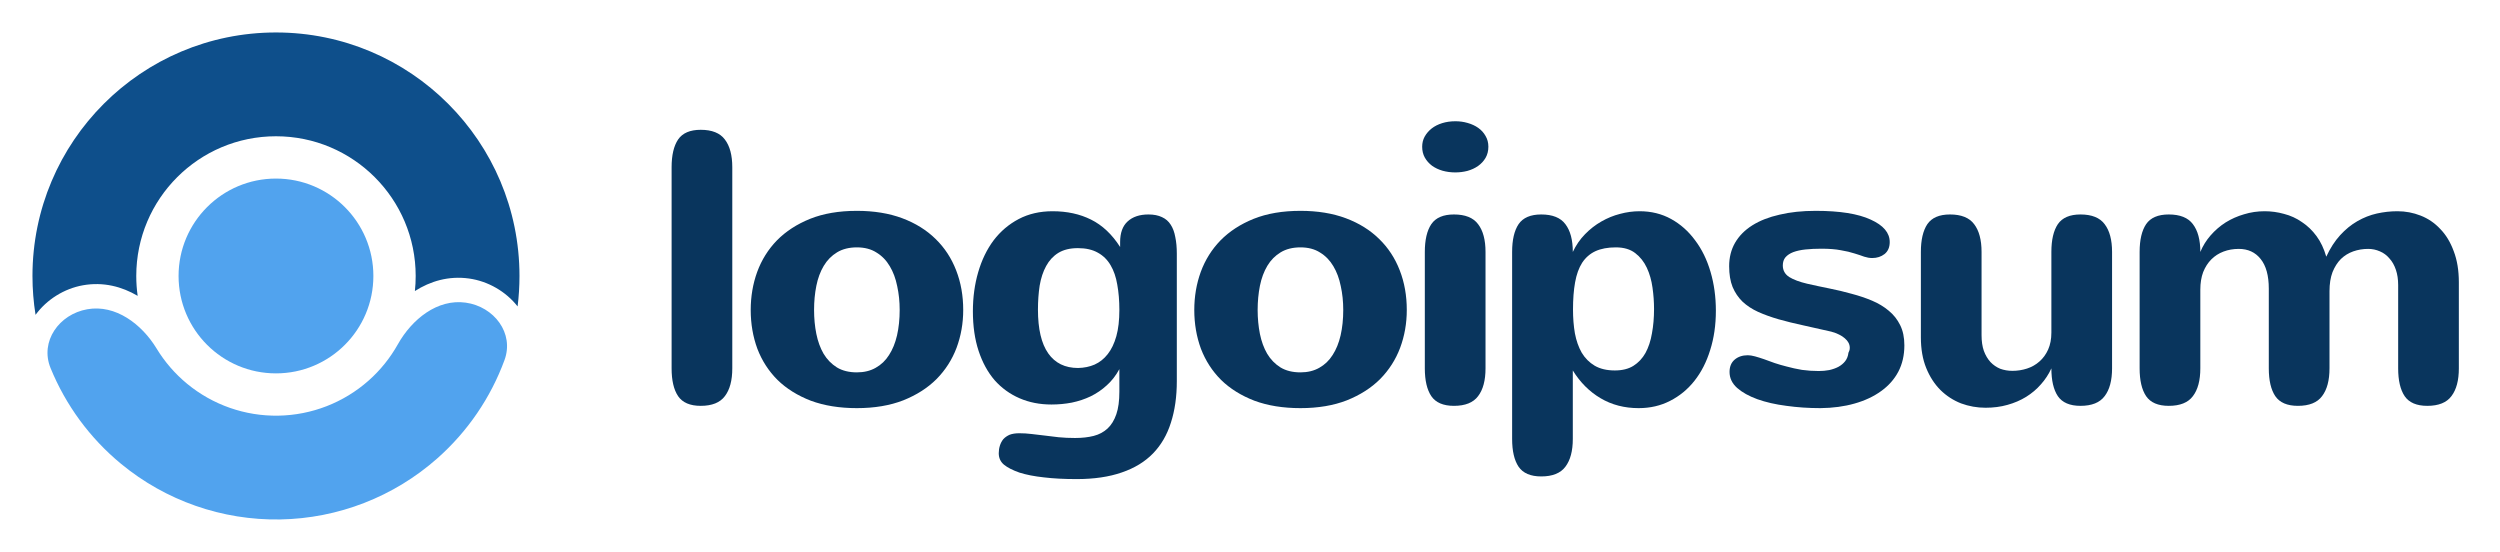
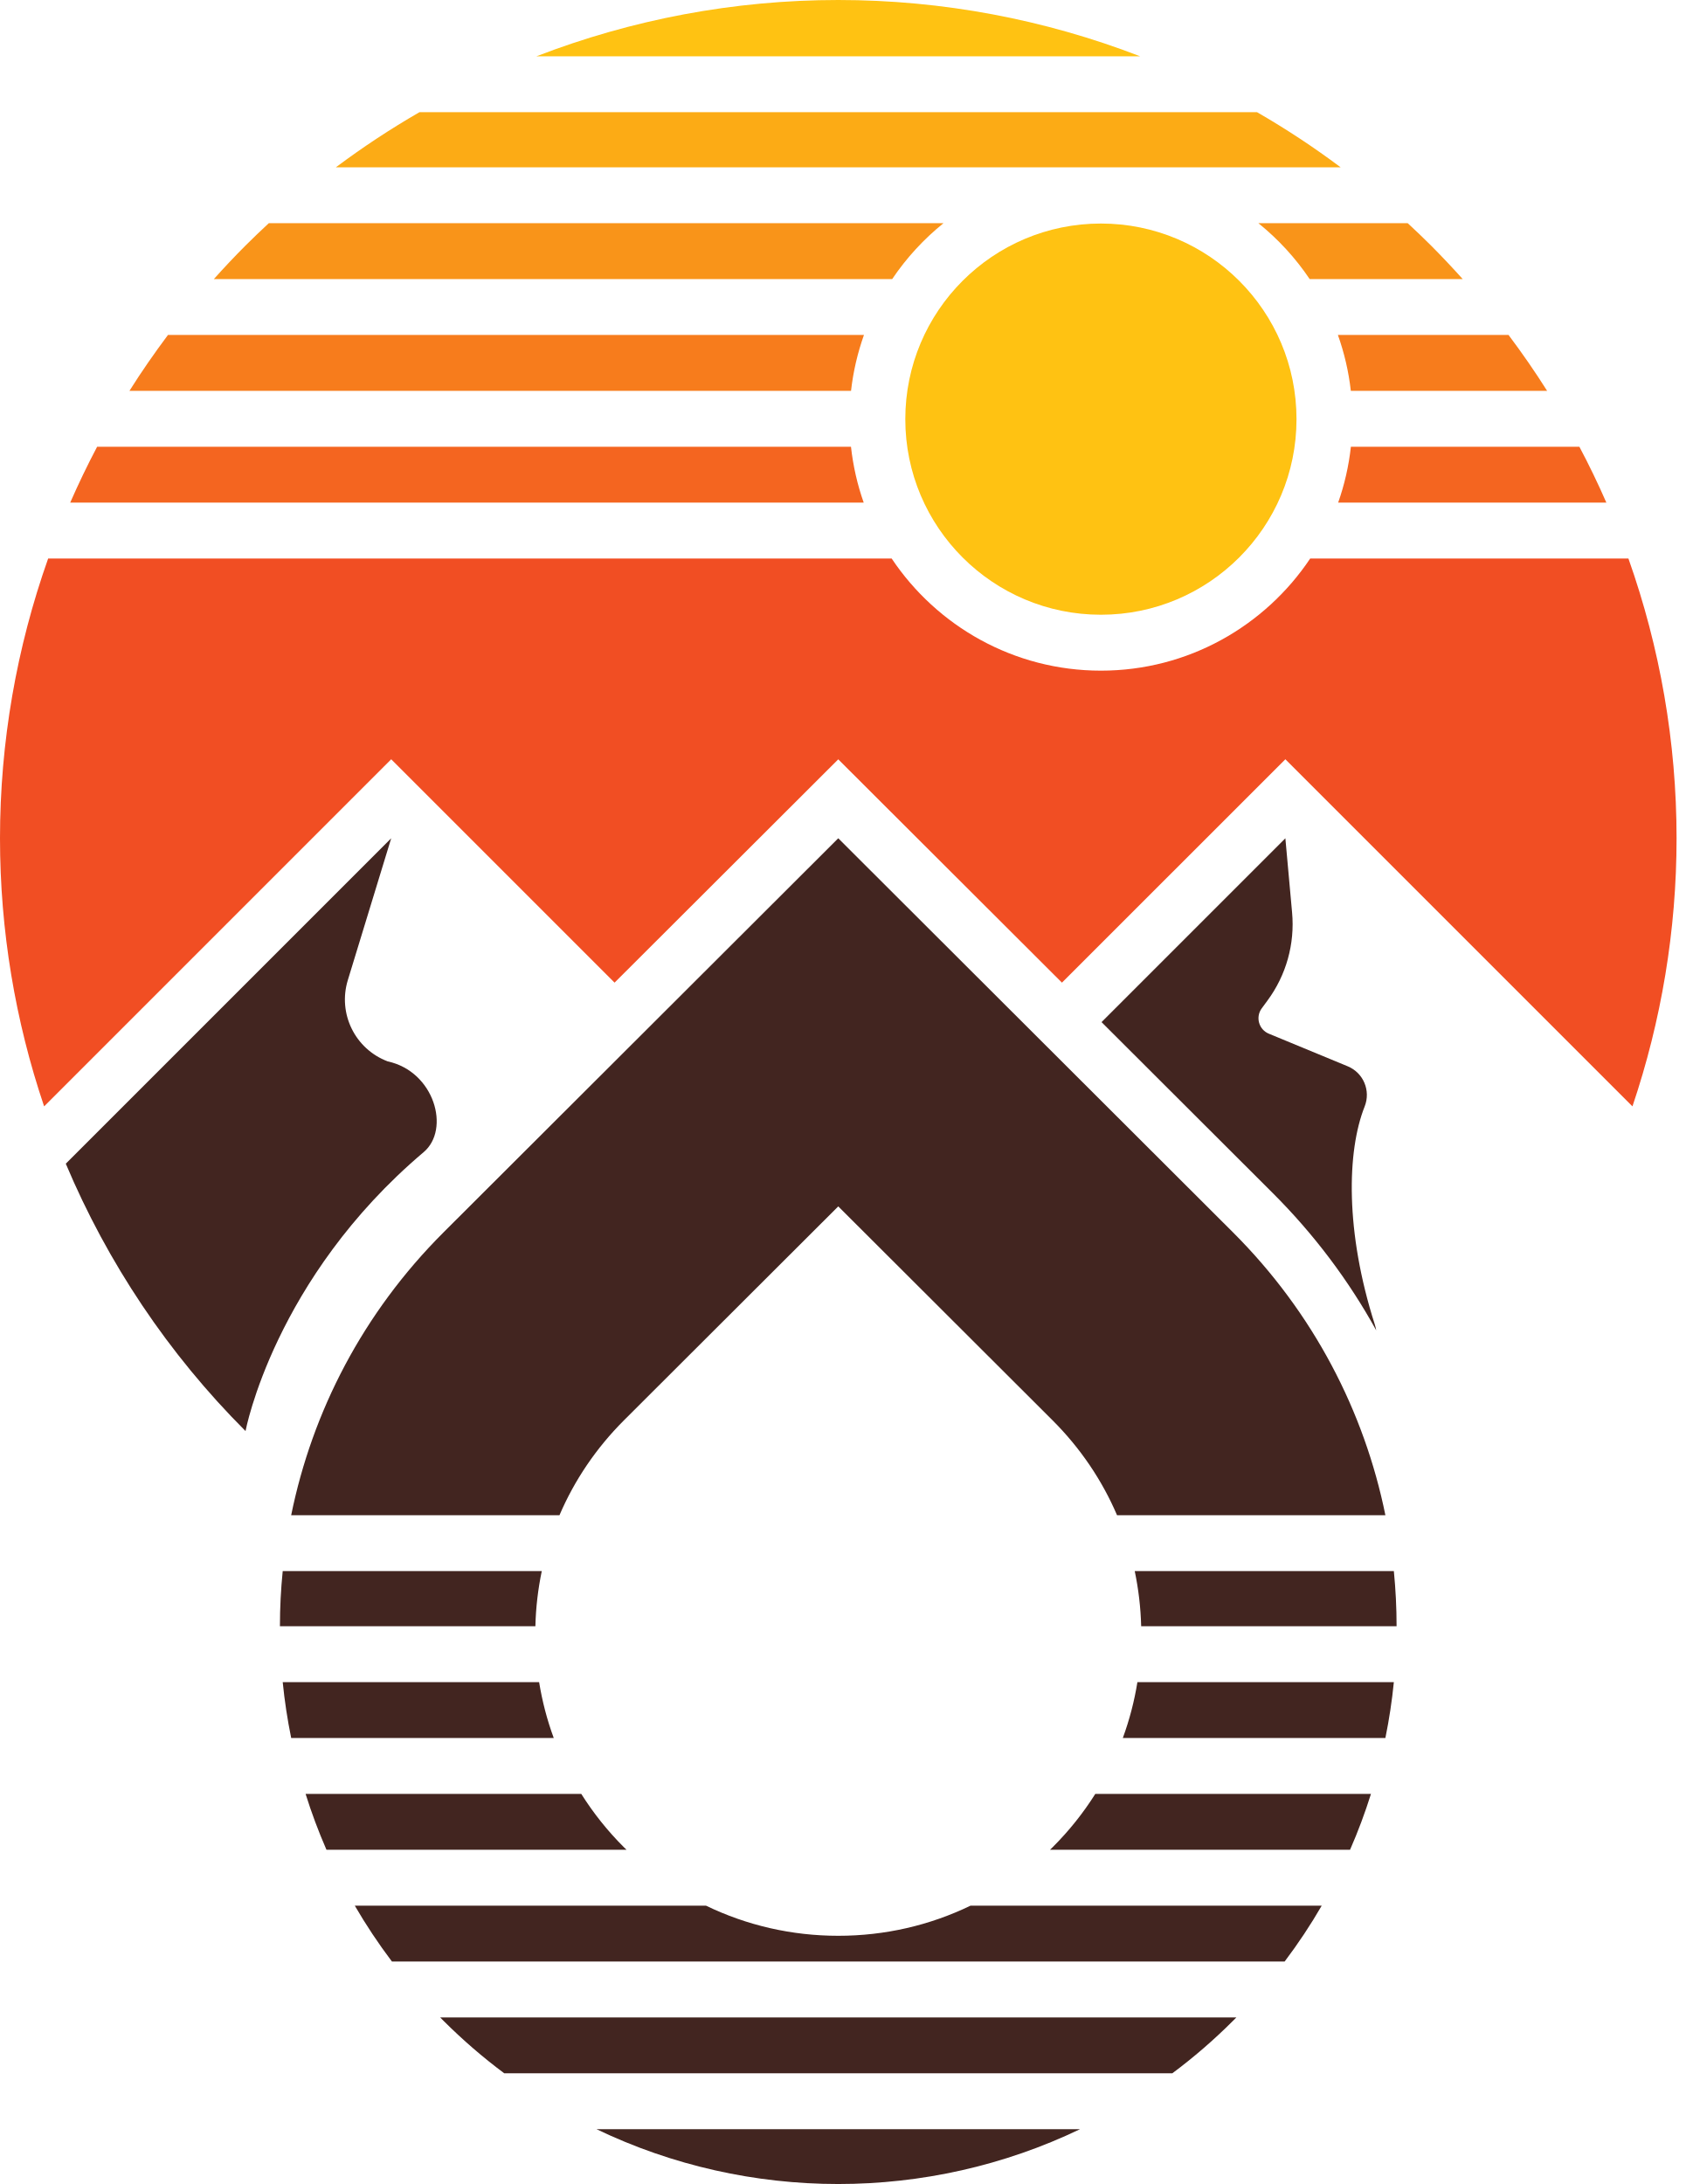
- <svg xmlns="http://www.w3.org/2000/svg" width="154" height="34" viewBox="0 0 154 34" fill="none" id="Logo">
-   <g id="logotype">
-     <path d="M45.109 22.691C45.109 23.434 44.957 24.004 44.652 24.402C44.355 24.801 43.859 25 43.164 25C42.508 25 42.043 24.801 41.77 24.402C41.504 24.004 41.371 23.434 41.371 22.691V10.305C41.371 9.562 41.504 8.992 41.77 8.594C42.043 8.195 42.508 7.996 43.164 7.996C43.859 7.996 44.355 8.195 44.652 8.594C44.957 8.992 45.109 9.562 45.109 10.305V22.691Z" fill="#09355D" />
-     <path d="M46.244 19.094C46.244 18.266 46.377 17.484 46.643 16.75C46.916 16.008 47.322 15.359 47.861 14.805C48.408 14.25 49.088 13.809 49.9 13.48C50.721 13.152 51.682 12.988 52.783 12.988C53.838 12.988 54.772 13.141 55.584 13.445C56.397 13.75 57.08 14.176 57.635 14.723C58.189 15.262 58.611 15.906 58.9 16.656C59.189 17.398 59.334 18.211 59.334 19.094C59.334 19.914 59.197 20.691 58.924 21.426C58.65 22.152 58.24 22.793 57.693 23.348C57.147 23.895 56.463 24.332 55.643 24.66C54.822 24.98 53.869 25.141 52.783 25.141C51.713 25.141 50.768 24.988 49.947 24.684C49.135 24.371 48.451 23.945 47.897 23.406C47.35 22.859 46.935 22.219 46.654 21.484C46.381 20.742 46.244 19.945 46.244 19.094ZM50.147 19.094C50.147 19.609 50.193 20.102 50.287 20.57C50.381 21.031 50.529 21.438 50.732 21.789C50.943 22.141 51.217 22.422 51.553 22.633C51.889 22.836 52.299 22.938 52.783 22.938C53.228 22.938 53.615 22.844 53.943 22.656C54.279 22.469 54.553 22.207 54.764 21.871C54.982 21.535 55.147 21.133 55.256 20.664C55.365 20.188 55.42 19.664 55.42 19.094C55.42 18.578 55.369 18.09 55.268 17.629C55.174 17.16 55.022 16.75 54.81 16.398C54.6 16.039 54.326 15.758 53.99 15.555C53.662 15.344 53.26 15.238 52.783 15.238C52.307 15.238 51.9 15.34 51.564 15.543C51.228 15.746 50.955 16.023 50.744 16.375C50.533 16.727 50.381 17.137 50.287 17.605C50.193 18.074 50.147 18.57 50.147 19.094Z" fill="#09355D" />
-     <path d="M68.953 22.738C68.742 23.129 68.484 23.461 68.18 23.734C67.883 24.008 67.551 24.234 67.184 24.414C66.824 24.586 66.438 24.715 66.023 24.801C65.617 24.879 65.199 24.918 64.77 24.918C64.051 24.918 63.395 24.789 62.801 24.531C62.207 24.273 61.695 23.902 61.266 23.418C60.844 22.926 60.516 22.324 60.281 21.613C60.047 20.902 59.93 20.09 59.93 19.176C59.93 18.316 60.039 17.512 60.258 16.762C60.477 16.012 60.793 15.359 61.207 14.805C61.629 14.25 62.145 13.812 62.754 13.492C63.363 13.172 64.059 13.012 64.84 13.012C65.731 13.012 66.52 13.184 67.207 13.527C67.902 13.871 68.5 14.434 69 15.215V14.91C69 14.348 69.152 13.926 69.457 13.645C69.77 13.355 70.199 13.211 70.746 13.211C71.074 13.211 71.352 13.266 71.578 13.375C71.805 13.477 71.984 13.633 72.117 13.844C72.25 14.047 72.344 14.301 72.398 14.605C72.461 14.902 72.492 15.242 72.492 15.625V23.477C72.492 24.43 72.371 25.281 72.129 26.031C71.895 26.781 71.527 27.414 71.027 27.93C70.527 28.445 69.887 28.836 69.106 29.102C68.324 29.375 67.395 29.512 66.317 29.512C65.559 29.512 64.887 29.477 64.301 29.406C63.723 29.344 63.223 29.246 62.801 29.113C62.379 28.965 62.059 28.801 61.84 28.621C61.629 28.441 61.523 28.207 61.523 27.918C61.523 27.754 61.547 27.598 61.594 27.449C61.641 27.301 61.711 27.168 61.805 27.051C61.906 26.941 62.035 26.852 62.191 26.781C62.355 26.719 62.555 26.688 62.789 26.688C63.039 26.688 63.289 26.703 63.539 26.734C63.797 26.766 64.063 26.797 64.336 26.828C64.617 26.867 64.91 26.902 65.215 26.934C65.527 26.965 65.863 26.98 66.223 26.98C66.652 26.98 67.035 26.938 67.371 26.852C67.707 26.766 67.992 26.613 68.227 26.395C68.461 26.176 68.641 25.883 68.766 25.516C68.891 25.156 68.953 24.695 68.953 24.133V22.738ZM68.953 19.094C68.953 18.523 68.91 18.004 68.824 17.535C68.746 17.066 68.609 16.668 68.414 16.34C68.219 16.004 67.957 15.746 67.629 15.566C67.301 15.379 66.891 15.285 66.398 15.285C65.914 15.285 65.512 15.383 65.192 15.578C64.879 15.773 64.629 16.043 64.442 16.387C64.254 16.73 64.121 17.133 64.043 17.594C63.973 18.055 63.938 18.547 63.938 19.07C63.938 20.266 64.148 21.164 64.57 21.766C64.992 22.367 65.606 22.668 66.41 22.668C66.785 22.66 67.125 22.59 67.43 22.457C67.742 22.316 68.012 22.102 68.238 21.812C68.465 21.523 68.641 21.156 68.766 20.711C68.891 20.266 68.953 19.727 68.953 19.094Z" fill="#09355D" />
-     <path d="M73.568 19.094C73.568 18.266 73.701 17.484 73.967 16.75C74.24 16.008 74.647 15.359 75.186 14.805C75.733 14.25 76.412 13.809 77.225 13.48C78.045 13.152 79.006 12.988 80.108 12.988C81.162 12.988 82.096 13.141 82.908 13.445C83.721 13.75 84.404 14.176 84.959 14.723C85.514 15.262 85.936 15.906 86.225 16.656C86.514 17.398 86.658 18.211 86.658 19.094C86.658 19.914 86.522 20.691 86.248 21.426C85.975 22.152 85.564 22.793 85.018 23.348C84.471 23.895 83.787 24.332 82.967 24.66C82.147 24.98 81.193 25.141 80.108 25.141C79.037 25.141 78.092 24.988 77.272 24.684C76.459 24.371 75.775 23.945 75.221 23.406C74.674 22.859 74.26 22.219 73.978 21.484C73.705 20.742 73.568 19.945 73.568 19.094ZM77.471 19.094C77.471 19.609 77.518 20.102 77.611 20.57C77.705 21.031 77.853 21.438 78.057 21.789C78.268 22.141 78.541 22.422 78.877 22.633C79.213 22.836 79.623 22.938 80.108 22.938C80.553 22.938 80.939 22.844 81.268 22.656C81.603 22.469 81.877 22.207 82.088 21.871C82.307 21.535 82.471 21.133 82.58 20.664C82.689 20.188 82.744 19.664 82.744 19.094C82.744 18.578 82.693 18.09 82.592 17.629C82.498 17.16 82.346 16.75 82.135 16.398C81.924 16.039 81.65 15.758 81.314 15.555C80.986 15.344 80.584 15.238 80.108 15.238C79.631 15.238 79.225 15.34 78.889 15.543C78.553 15.746 78.279 16.023 78.068 16.375C77.858 16.727 77.705 17.137 77.611 17.605C77.518 18.074 77.471 18.57 77.471 19.094Z" fill="#09355D" />
-     <path d="M91.684 9.039C91.684 9.297 91.625 9.527 91.508 9.73C91.391 9.926 91.238 10.09 91.051 10.223C90.863 10.355 90.644 10.457 90.394 10.527C90.152 10.59 89.902 10.621 89.644 10.621C89.371 10.621 89.109 10.586 88.859 10.516C88.617 10.445 88.402 10.344 88.215 10.211C88.027 10.07 87.879 9.902 87.769 9.707C87.66 9.512 87.606 9.289 87.606 9.039C87.606 8.812 87.656 8.605 87.758 8.418C87.867 8.223 88.012 8.055 88.191 7.914C88.371 7.773 88.586 7.664 88.836 7.586C89.086 7.508 89.359 7.469 89.656 7.469C89.914 7.469 90.164 7.504 90.406 7.574C90.656 7.645 90.875 7.746 91.062 7.879C91.25 8.012 91.398 8.176 91.508 8.371C91.625 8.566 91.684 8.789 91.684 9.039ZM91.508 22.691C91.508 23.434 91.356 24.004 91.051 24.402C90.754 24.801 90.258 25 89.562 25C88.906 25 88.441 24.801 88.168 24.402C87.902 24.004 87.769 23.434 87.769 22.691V15.52C87.769 14.777 87.902 14.207 88.168 13.809C88.441 13.41 88.906 13.211 89.562 13.211C90.258 13.211 90.754 13.41 91.051 13.809C91.356 14.207 91.508 14.777 91.508 15.52V22.691Z" fill="#09355D" />
-     <path d="M96.897 19.07C96.897 19.594 96.936 20.082 97.014 20.535C97.1 20.988 97.24 21.387 97.436 21.73C97.639 22.066 97.904 22.332 98.232 22.527C98.568 22.723 98.982 22.82 99.475 22.82C99.928 22.82 100.307 22.727 100.612 22.539C100.924 22.344 101.174 22.078 101.362 21.742C101.549 21.398 101.682 20.996 101.76 20.535C101.846 20.074 101.889 19.574 101.889 19.035C101.889 18.605 101.858 18.168 101.795 17.723C101.733 17.27 101.616 16.859 101.444 16.492C101.272 16.125 101.034 15.824 100.729 15.59C100.424 15.355 100.026 15.238 99.533 15.238C99.041 15.238 98.623 15.316 98.279 15.473C97.943 15.629 97.67 15.867 97.459 16.188C97.256 16.508 97.111 16.91 97.025 17.395C96.939 17.871 96.897 18.43 96.897 19.07ZM96.885 15.52C97.08 15.105 97.33 14.742 97.635 14.43C97.939 14.117 98.275 13.855 98.643 13.645C99.01 13.434 99.393 13.277 99.791 13.176C100.198 13.066 100.6 13.012 100.998 13.012C101.717 13.012 102.366 13.172 102.944 13.492C103.522 13.812 104.014 14.25 104.42 14.805C104.834 15.352 105.151 16 105.37 16.75C105.588 17.492 105.698 18.289 105.698 19.141C105.698 20.023 105.58 20.832 105.346 21.566C105.12 22.301 104.795 22.934 104.373 23.465C103.959 23.988 103.459 24.398 102.873 24.695C102.295 24.992 101.651 25.141 100.94 25.141C100.065 25.141 99.283 24.938 98.596 24.531C97.908 24.125 97.338 23.555 96.885 22.82V27.039C96.885 27.781 96.732 28.352 96.428 28.75C96.131 29.148 95.635 29.348 94.939 29.348C94.283 29.348 93.818 29.148 93.545 28.75C93.279 28.352 93.147 27.781 93.147 27.039V15.52C93.147 14.777 93.279 14.207 93.545 13.809C93.818 13.41 94.283 13.211 94.939 13.211C95.635 13.211 96.131 13.41 96.428 13.809C96.732 14.207 96.885 14.777 96.885 15.52Z" fill="#09355D" />
-     <path d="M109.821 16.352C109.821 16.656 109.954 16.895 110.219 17.066C110.485 17.23 110.852 17.367 111.321 17.477C111.766 17.578 112.223 17.676 112.692 17.77C113.161 17.863 113.618 17.973 114.063 18.098C114.508 18.215 114.926 18.355 115.317 18.52C115.707 18.684 116.051 18.891 116.348 19.141C116.645 19.383 116.879 19.68 117.051 20.031C117.223 20.375 117.309 20.789 117.309 21.273C117.309 21.883 117.184 22.426 116.934 22.902C116.684 23.371 116.329 23.77 115.868 24.098C115.415 24.426 114.872 24.68 114.239 24.859C113.606 25.039 112.907 25.133 112.141 25.141C111.415 25.141 110.715 25.094 110.043 25C109.372 24.914 108.774 24.777 108.25 24.59C107.735 24.402 107.321 24.172 107.008 23.898C106.696 23.617 106.54 23.289 106.54 22.914C106.54 22.586 106.645 22.332 106.856 22.152C107.067 21.973 107.336 21.883 107.665 21.883C107.79 21.883 107.938 21.906 108.11 21.953C108.282 22 108.469 22.059 108.672 22.129C108.875 22.199 109.09 22.277 109.317 22.363C109.551 22.441 109.793 22.512 110.043 22.574C110.356 22.66 110.676 22.73 111.004 22.785C111.34 22.832 111.684 22.855 112.036 22.855C112.254 22.855 112.469 22.836 112.68 22.797C112.891 22.75 113.079 22.684 113.243 22.598C113.415 22.504 113.555 22.387 113.665 22.246C113.774 22.105 113.84 21.934 113.864 21.73C113.887 21.684 113.907 21.637 113.922 21.59C113.938 21.543 113.946 21.488 113.946 21.426C113.946 21.207 113.844 21.012 113.641 20.84C113.446 20.668 113.168 20.531 112.809 20.43C112.207 20.289 111.633 20.16 111.086 20.043C110.54 19.926 110.032 19.801 109.563 19.668C109.102 19.535 108.68 19.383 108.297 19.211C107.922 19.039 107.602 18.828 107.336 18.578C107.079 18.328 106.875 18.027 106.727 17.676C106.586 17.324 106.516 16.898 106.516 16.398C106.516 15.859 106.637 15.379 106.879 14.957C107.129 14.527 107.485 14.168 107.946 13.879C108.407 13.59 108.965 13.371 109.622 13.223C110.278 13.066 111.02 12.988 111.848 12.988C113.332 12.988 114.461 13.168 115.235 13.527C116.016 13.879 116.407 14.34 116.407 14.91C116.407 15.23 116.301 15.477 116.09 15.648C115.879 15.812 115.625 15.895 115.329 15.895C115.172 15.895 115.008 15.867 114.836 15.812C114.672 15.75 114.473 15.684 114.239 15.613C114.004 15.535 113.723 15.469 113.395 15.414C113.075 15.352 112.676 15.32 112.2 15.32C111.84 15.32 111.512 15.336 111.215 15.367C110.926 15.398 110.676 15.453 110.465 15.531C110.262 15.609 110.102 15.715 109.985 15.848C109.875 15.98 109.821 16.148 109.821 16.352Z" fill="#09355D" />
-     <path d="M122.064 20.652C122.064 21.02 122.111 21.34 122.205 21.613C122.306 21.887 122.443 22.117 122.615 22.305C122.787 22.484 122.986 22.621 123.212 22.715C123.447 22.801 123.697 22.844 123.962 22.844C124.275 22.844 124.576 22.797 124.865 22.703C125.154 22.609 125.408 22.465 125.627 22.27C125.853 22.074 126.033 21.828 126.166 21.531C126.298 21.234 126.365 20.887 126.365 20.488V15.52C126.365 14.777 126.498 14.207 126.763 13.809C127.037 13.41 127.502 13.211 128.158 13.211C128.853 13.211 129.349 13.41 129.646 13.809C129.951 14.207 130.103 14.777 130.103 15.52V22.691C130.103 23.434 129.951 24.004 129.646 24.402C129.349 24.801 128.853 25 128.158 25C127.502 25 127.037 24.801 126.763 24.402C126.498 24.004 126.365 23.434 126.365 22.691C126.201 23.051 125.986 23.379 125.72 23.676C125.462 23.973 125.158 24.23 124.806 24.449C124.462 24.66 124.08 24.824 123.658 24.941C123.244 25.059 122.794 25.117 122.31 25.117C121.787 25.117 121.283 25.027 120.798 24.848C120.322 24.66 119.9 24.387 119.533 24.027C119.166 23.66 118.873 23.207 118.654 22.668C118.435 22.129 118.326 21.5 118.326 20.781V15.52C118.326 14.777 118.459 14.207 118.724 13.809C118.998 13.41 119.462 13.211 120.119 13.211C120.814 13.211 121.31 13.41 121.607 13.809C121.912 14.207 122.064 14.777 122.064 15.52V20.652Z" fill="#09355D" />
-     <path d="M131.801 15.52C131.801 14.777 131.934 14.207 132.2 13.809C132.473 13.41 132.938 13.211 133.594 13.211C134.29 13.211 134.786 13.41 135.083 13.809C135.387 14.207 135.54 14.777 135.54 15.52C135.696 15.145 135.907 14.805 136.173 14.5C136.446 14.188 136.755 13.922 137.098 13.703C137.45 13.484 137.829 13.316 138.235 13.199C138.641 13.074 139.063 13.012 139.501 13.012C139.907 13.012 140.305 13.066 140.696 13.176C141.094 13.277 141.462 13.445 141.798 13.68C142.141 13.906 142.442 14.195 142.7 14.547C142.958 14.898 143.157 15.32 143.298 15.812C143.54 15.289 143.825 14.848 144.153 14.488C144.481 14.129 144.837 13.84 145.219 13.621C145.602 13.402 146.001 13.246 146.415 13.152C146.837 13.059 147.258 13.012 147.68 13.012C148.18 13.012 148.657 13.102 149.11 13.281C149.571 13.461 149.973 13.734 150.317 14.102C150.669 14.461 150.946 14.918 151.149 15.473C151.36 16.02 151.465 16.66 151.465 17.395V22.691C151.465 23.434 151.313 24.004 151.008 24.402C150.712 24.801 150.215 25 149.52 25C148.864 25 148.399 24.801 148.126 24.402C147.86 24.004 147.727 23.434 147.727 22.691V17.559C147.727 17.207 147.68 16.895 147.587 16.621C147.493 16.34 147.36 16.105 147.188 15.918C147.024 15.723 146.829 15.578 146.602 15.484C146.376 15.383 146.133 15.332 145.876 15.332C145.555 15.332 145.251 15.383 144.962 15.484C144.673 15.586 144.419 15.742 144.2 15.953C143.989 16.164 143.817 16.434 143.684 16.762C143.559 17.09 143.497 17.484 143.497 17.945V22.691C143.497 23.434 143.344 24.004 143.04 24.402C142.743 24.801 142.247 25 141.551 25C140.895 25 140.43 24.801 140.157 24.402C139.891 24.004 139.758 23.434 139.758 22.691V17.781C139.758 16.977 139.59 16.367 139.255 15.953C138.926 15.539 138.477 15.332 137.907 15.332C137.571 15.332 137.258 15.387 136.969 15.496C136.68 15.605 136.43 15.766 136.219 15.977C136.008 16.188 135.84 16.449 135.715 16.762C135.598 17.074 135.54 17.434 135.54 17.84V22.691C135.54 23.434 135.387 24.004 135.083 24.402C134.786 24.801 134.29 25 133.594 25C132.938 25 132.473 24.801 132.2 24.402C131.934 24.004 131.801 23.434 131.801 22.691V15.52Z" fill="#09355D" />
-   </g>
+ <svg xmlns="http://www.w3.org/2000/svg" width="31" height="40" viewBox="0 0 31 40" fill="none" id="Logo">
  <g id="logomark">
-     <path d="M17 23C13.686 23 11 20.314 11 17C11 13.686 13.686 11 17 11C20.314 11 23 13.686 23 17C23 20.314 20.314 23 17 23Z" fill="#51A3EE" />
-     <path d="M5.377 19.05C3.638 19.356 2.446 21.036 3.114 22.671C4.046 24.953 5.532 26.986 7.46 28.575C10.216 30.846 13.692 32.06 17.263 31.998C20.834 31.936 24.265 30.601 26.94 28.234C28.811 26.579 30.226 24.495 31.077 22.182C31.687 20.526 30.438 18.889 28.689 18.643C26.941 18.397 25.371 19.67 24.507 21.21C24.039 22.044 23.432 22.802 22.704 23.446C21.169 24.804 19.2 25.569 17.151 25.605C15.102 25.641 13.108 24.944 11.527 23.641C10.777 23.023 10.143 22.287 9.646 21.469C8.729 19.96 7.116 18.743 5.377 19.05Z" fill="#51A3EE" />
-     <g id="var">
-       <path d="M31.884 18.875C31.961 18.26 32 17.635 32 17C32 8.716 25.284 2 17 2C8.716 2 2 8.716 2 17C2 17.815 2.065 18.614 2.19 19.394C2.879 18.451 3.954 17.777 5.116 17.572C6.372 17.351 7.515 17.656 8.48 18.225C8.423 17.825 8.394 17.416 8.394 17C8.394 12.247 12.247 8.394 17 8.394C21.753 8.394 25.606 12.247 25.606 17C25.606 17.313 25.59 17.623 25.557 17.928C26.502 17.324 27.633 16.98 28.897 17.157C30.065 17.321 31.163 17.956 31.884 18.875Z" fill="#0E4F8B" />
+     <g id="logo-105_2">
+       <path d="M6.37 17.953L7.165 15.353L1.205 21.313C1.969 23.126 3.08 24.793 4.497 26.21C4.497 26.21 5.02 23.418 7.76 21.101C8.252 20.685 7.959 19.625 7.1 19.439C6.503 19.213 6.184 18.564 6.37 17.953Z" fill="#422520" />
+       <path d="M23.308 21.848C24.064 22.602 24.699 23.446 25.206 24.365C25.199 24.328 25.191 24.293 25.18 24.258C24.636 22.558 24.668 21.085 24.994 20.266C25.109 19.976 24.972 19.648 24.683 19.529L23.239 18.932C23.055 18.856 22.991 18.627 23.11 18.467L23.213 18.327C23.557 17.862 23.718 17.287 23.665 16.712L23.542 15.353L20.175 18.72L23.308 21.848Z" fill="#422520" />
+       <path d="M15.353 0C13.445 0 11.572 0.356 9.825 1.031H20.882C19.135 0.356 17.262 0 15.353 0Z" fill="#FFC212" />
+       <path d="M24.742 8.182H28.927C29.105 8.517 29.269 8.858 29.421 9.205H24.509C24.624 8.879 24.703 8.536 24.742 8.182ZM15.586 8.182H1.779C1.602 8.517 1.438 8.858 1.286 9.205H15.819C15.704 8.879 15.625 8.536 15.586 8.182Z" fill="#F46520" />
+       <path d="M29.825 10.229H23.997C23.17 11.466 21.761 12.283 20.164 12.283C18.567 12.283 17.158 11.466 16.331 10.229H0.882C0.304 11.86 0 13.591 0 15.353C0 17.038 0.278 18.695 0.808 20.263L6.441 14.63L7.165 13.906L11.256 17.997L14.63 14.629L15.353 13.907L16.076 14.629L19.45 17.997L23.542 13.906L29.899 20.263C30.428 18.695 30.707 17.038 30.707 15.353C30.707 13.591 30.403 11.86 29.825 10.229Z" fill="#F14E23" />
+       <path d="M23.022 2.054H7.684C7.155 2.359 6.643 2.696 6.152 3.064H24.554C24.063 2.696 23.551 2.359 23.022 2.054Z" fill="#FCAB15" />
+       <path d="M24.504 6.134H27.629C27.879 6.467 28.115 6.808 28.336 7.158H24.741C24.701 6.803 24.62 6.46 24.504 6.134ZM15.824 6.134H3.077C2.828 6.467 2.591 6.808 2.371 7.158H15.587C15.627 6.803 15.708 6.46 15.824 6.134Z" fill="#F77C1C" />
+       <path d="M23.047 4.087H25.782C25.927 4.221 26.07 4.357 26.21 4.497C26.409 4.697 26.602 4.902 26.79 5.111H23.987C23.727 4.724 23.409 4.379 23.047 4.087ZM17.281 4.087H4.924C4.78 4.221 4.637 4.357 4.497 4.497C4.297 4.697 4.104 4.902 3.917 5.111H16.341C16.601 4.724 16.919 4.379 17.281 4.087Z" fill="#F99419" />
+       <path d="M20.164 11.259C22.142 11.259 23.746 9.655 23.746 7.677C23.746 5.698 22.142 4.094 20.164 4.094C18.185 4.094 16.581 5.698 16.581 7.677C16.581 9.655 18.185 11.259 20.164 11.259Z" fill="#FFC212" />
+       <path d="M19.782 38.996H10.925C13.716 40.335 16.99 40.335 19.782 38.996Z" fill="#422520" />
+       <path d="M5.178 28.774C5.144 29.11 5.127 29.447 5.127 29.784H9.806C9.814 29.441 9.854 29.104 9.923 28.774H5.178Z" fill="#422520" />
+       <path d="M17.776 34.902C17.03 35.263 16.207 35.454 15.353 35.454C14.5 35.454 13.676 35.263 12.93 34.902H6.498C6.702 35.253 6.929 35.595 7.178 35.925H23.529C23.778 35.595 24.005 35.253 24.208 34.902H17.776Z" fill="#422520" />
+       <path d="M8.062 36.949C8.082 36.969 8.102 36.99 8.122 37.01C8.475 37.362 8.847 37.683 9.235 37.972H21.472C21.86 37.683 22.232 37.362 22.584 37.01C22.605 36.99 22.624 36.969 22.645 36.949H8.062Z" fill="#422520" />
+       <path d="M10.247 27.751C10.521 27.111 10.918 26.523 11.426 26.015L15.353 22.095L19.28 26.015C19.788 26.523 20.185 27.111 20.459 27.751H25.374C24.988 25.853 24.058 24.044 22.584 22.572L15.353 15.353L8.122 22.572C6.648 24.044 5.719 25.853 5.333 27.751H10.247Z" fill="#422520" />
+       <path d="M20.783 28.774C20.852 29.104 20.892 29.441 20.901 29.784H25.579C25.579 29.447 25.562 29.11 25.529 28.774H20.783Z" fill="#422520" />
+       <path d="M10.142 31.831C10.02 31.501 9.931 31.158 9.874 30.808H5.178C5.212 31.151 5.264 31.492 5.333 31.831H10.142Z" fill="#422520" />
+       <path d="M20.061 32.855C19.841 33.204 19.58 33.532 19.28 33.831C19.264 33.847 19.248 33.862 19.232 33.878H24.727C24.874 33.543 25.001 33.201 25.11 32.855H20.061Z" fill="#422520" />
+       <path d="M20.832 30.808C20.776 31.158 20.686 31.501 20.565 31.831H25.374C25.443 31.492 25.495 31.151 25.529 30.808H20.832Z" fill="#422520" />
+       <path d="M11.475 33.878C11.459 33.862 11.442 33.847 11.426 33.831C11.126 33.532 10.866 33.204 10.646 32.855H5.597C5.705 33.201 5.833 33.543 5.979 33.878H11.475Z" fill="#422520" />
    </g>
  </g>
</svg>
